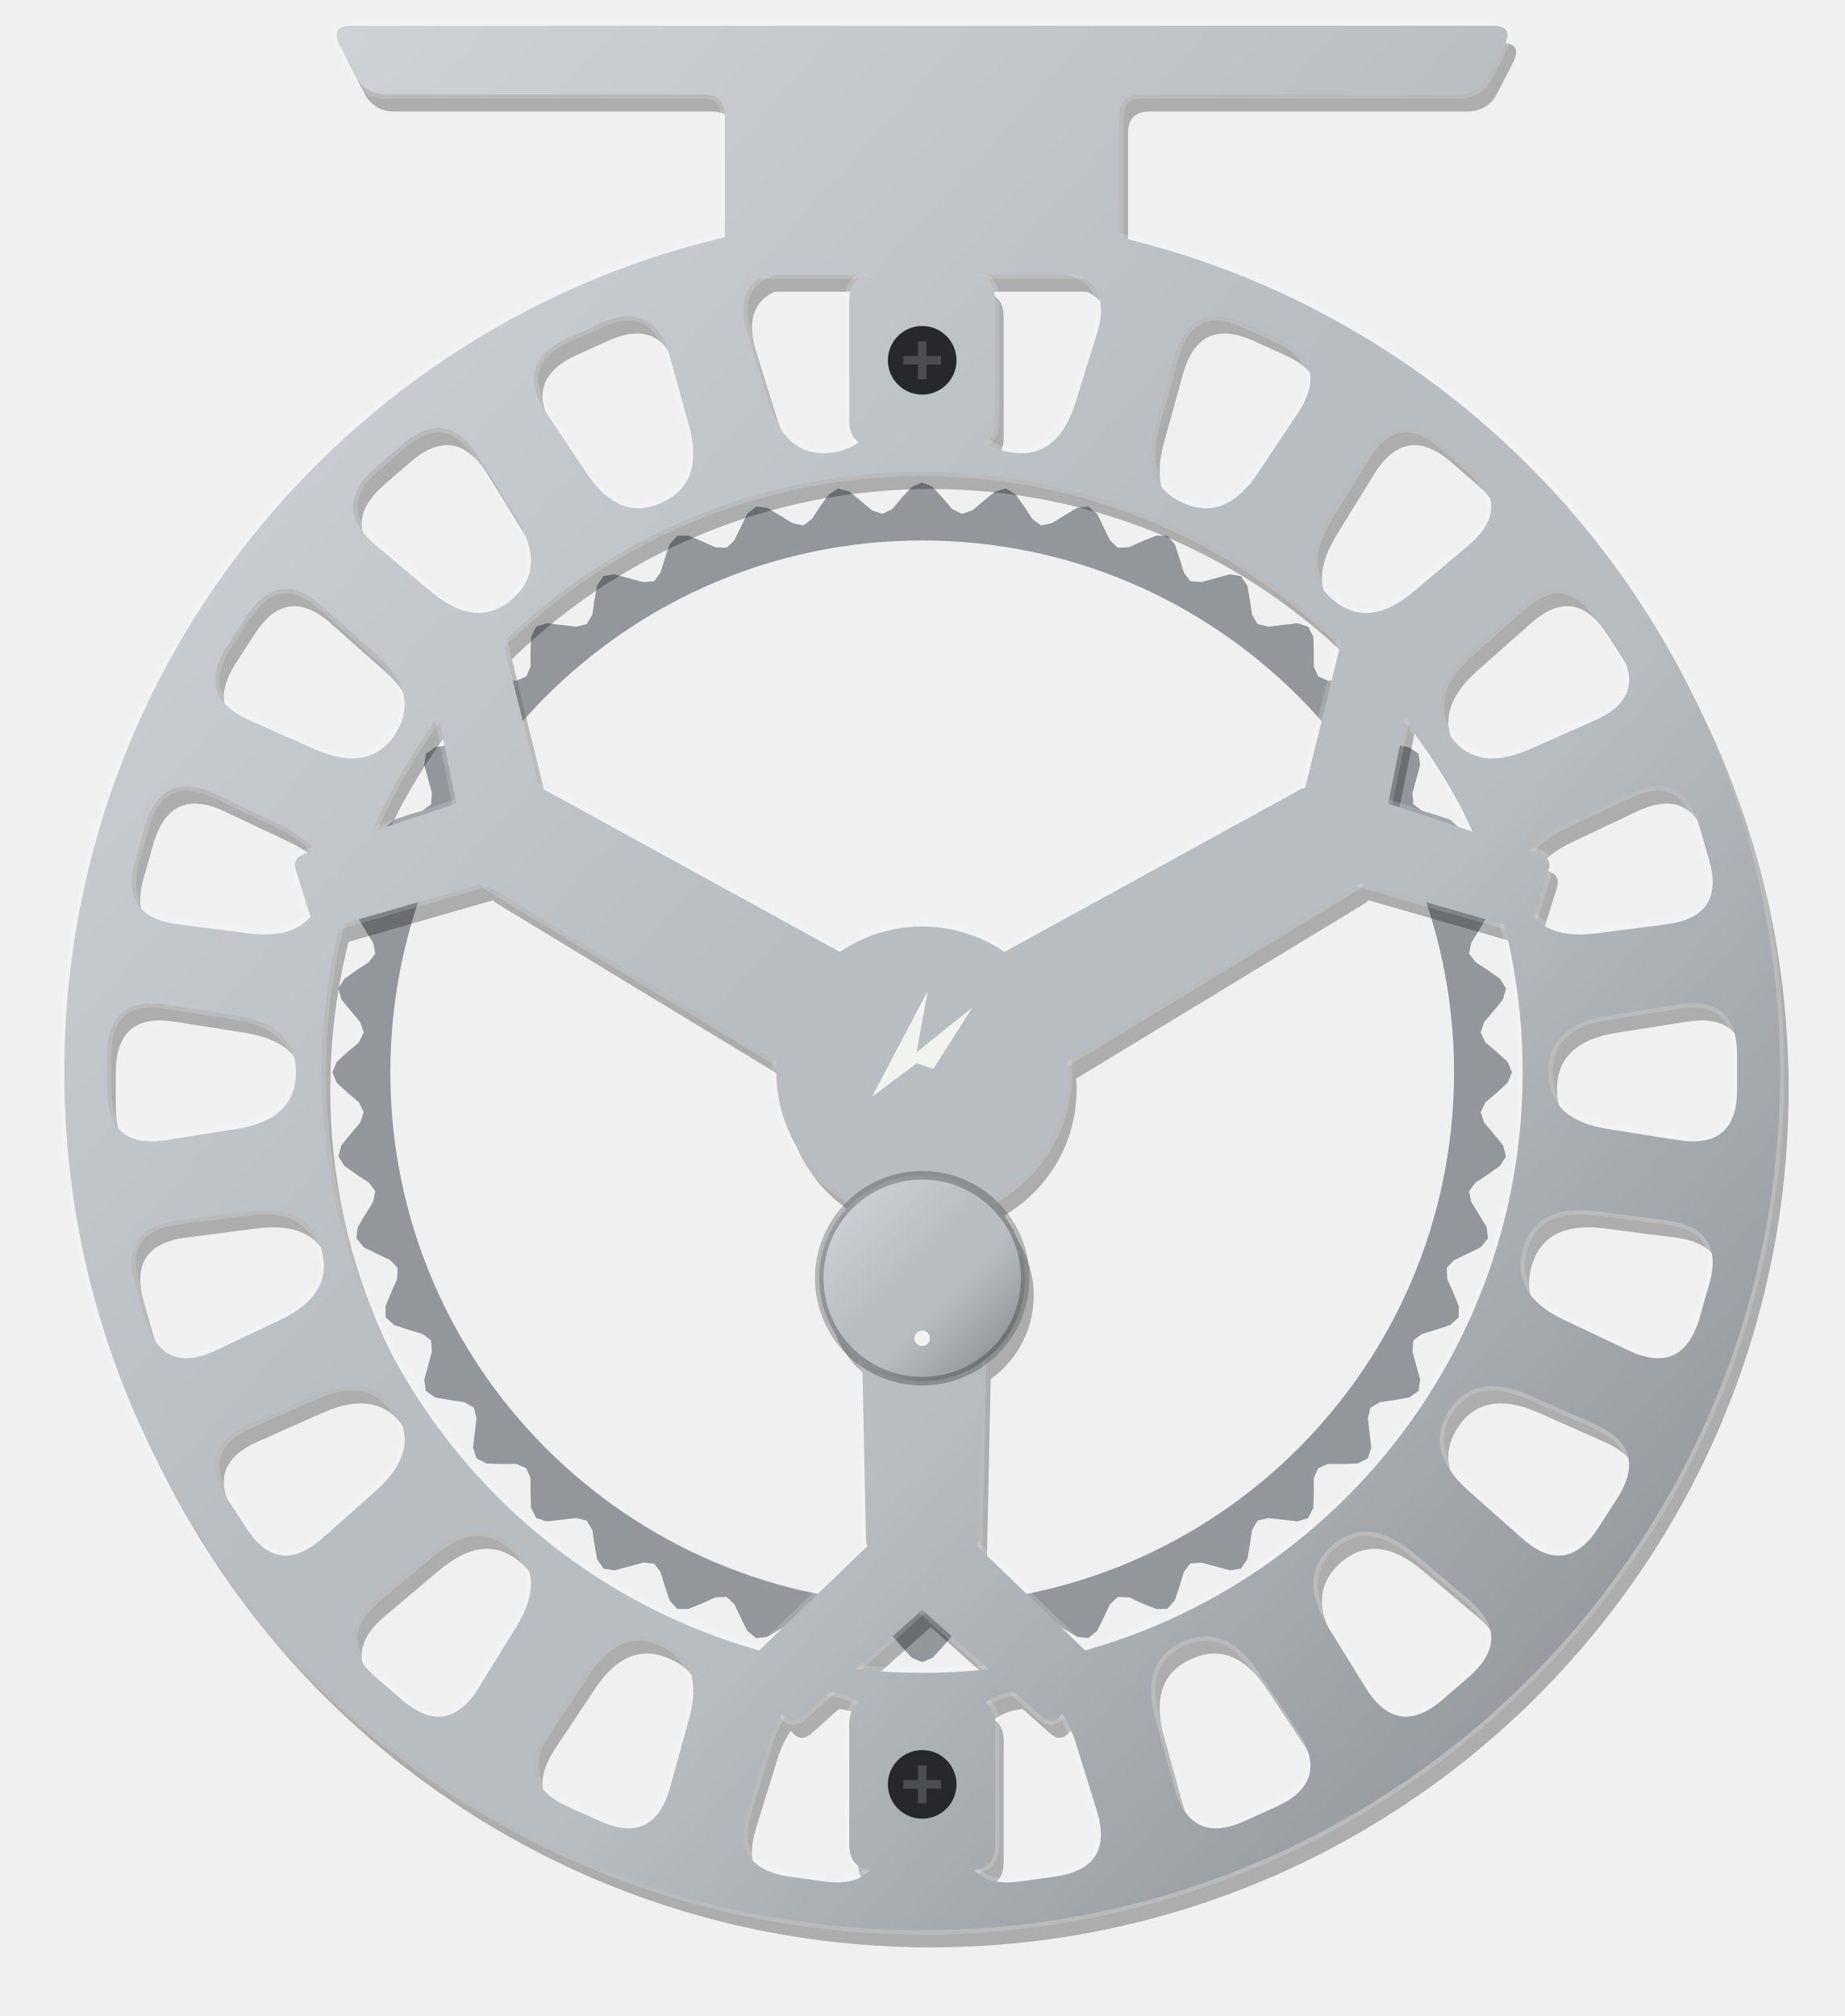
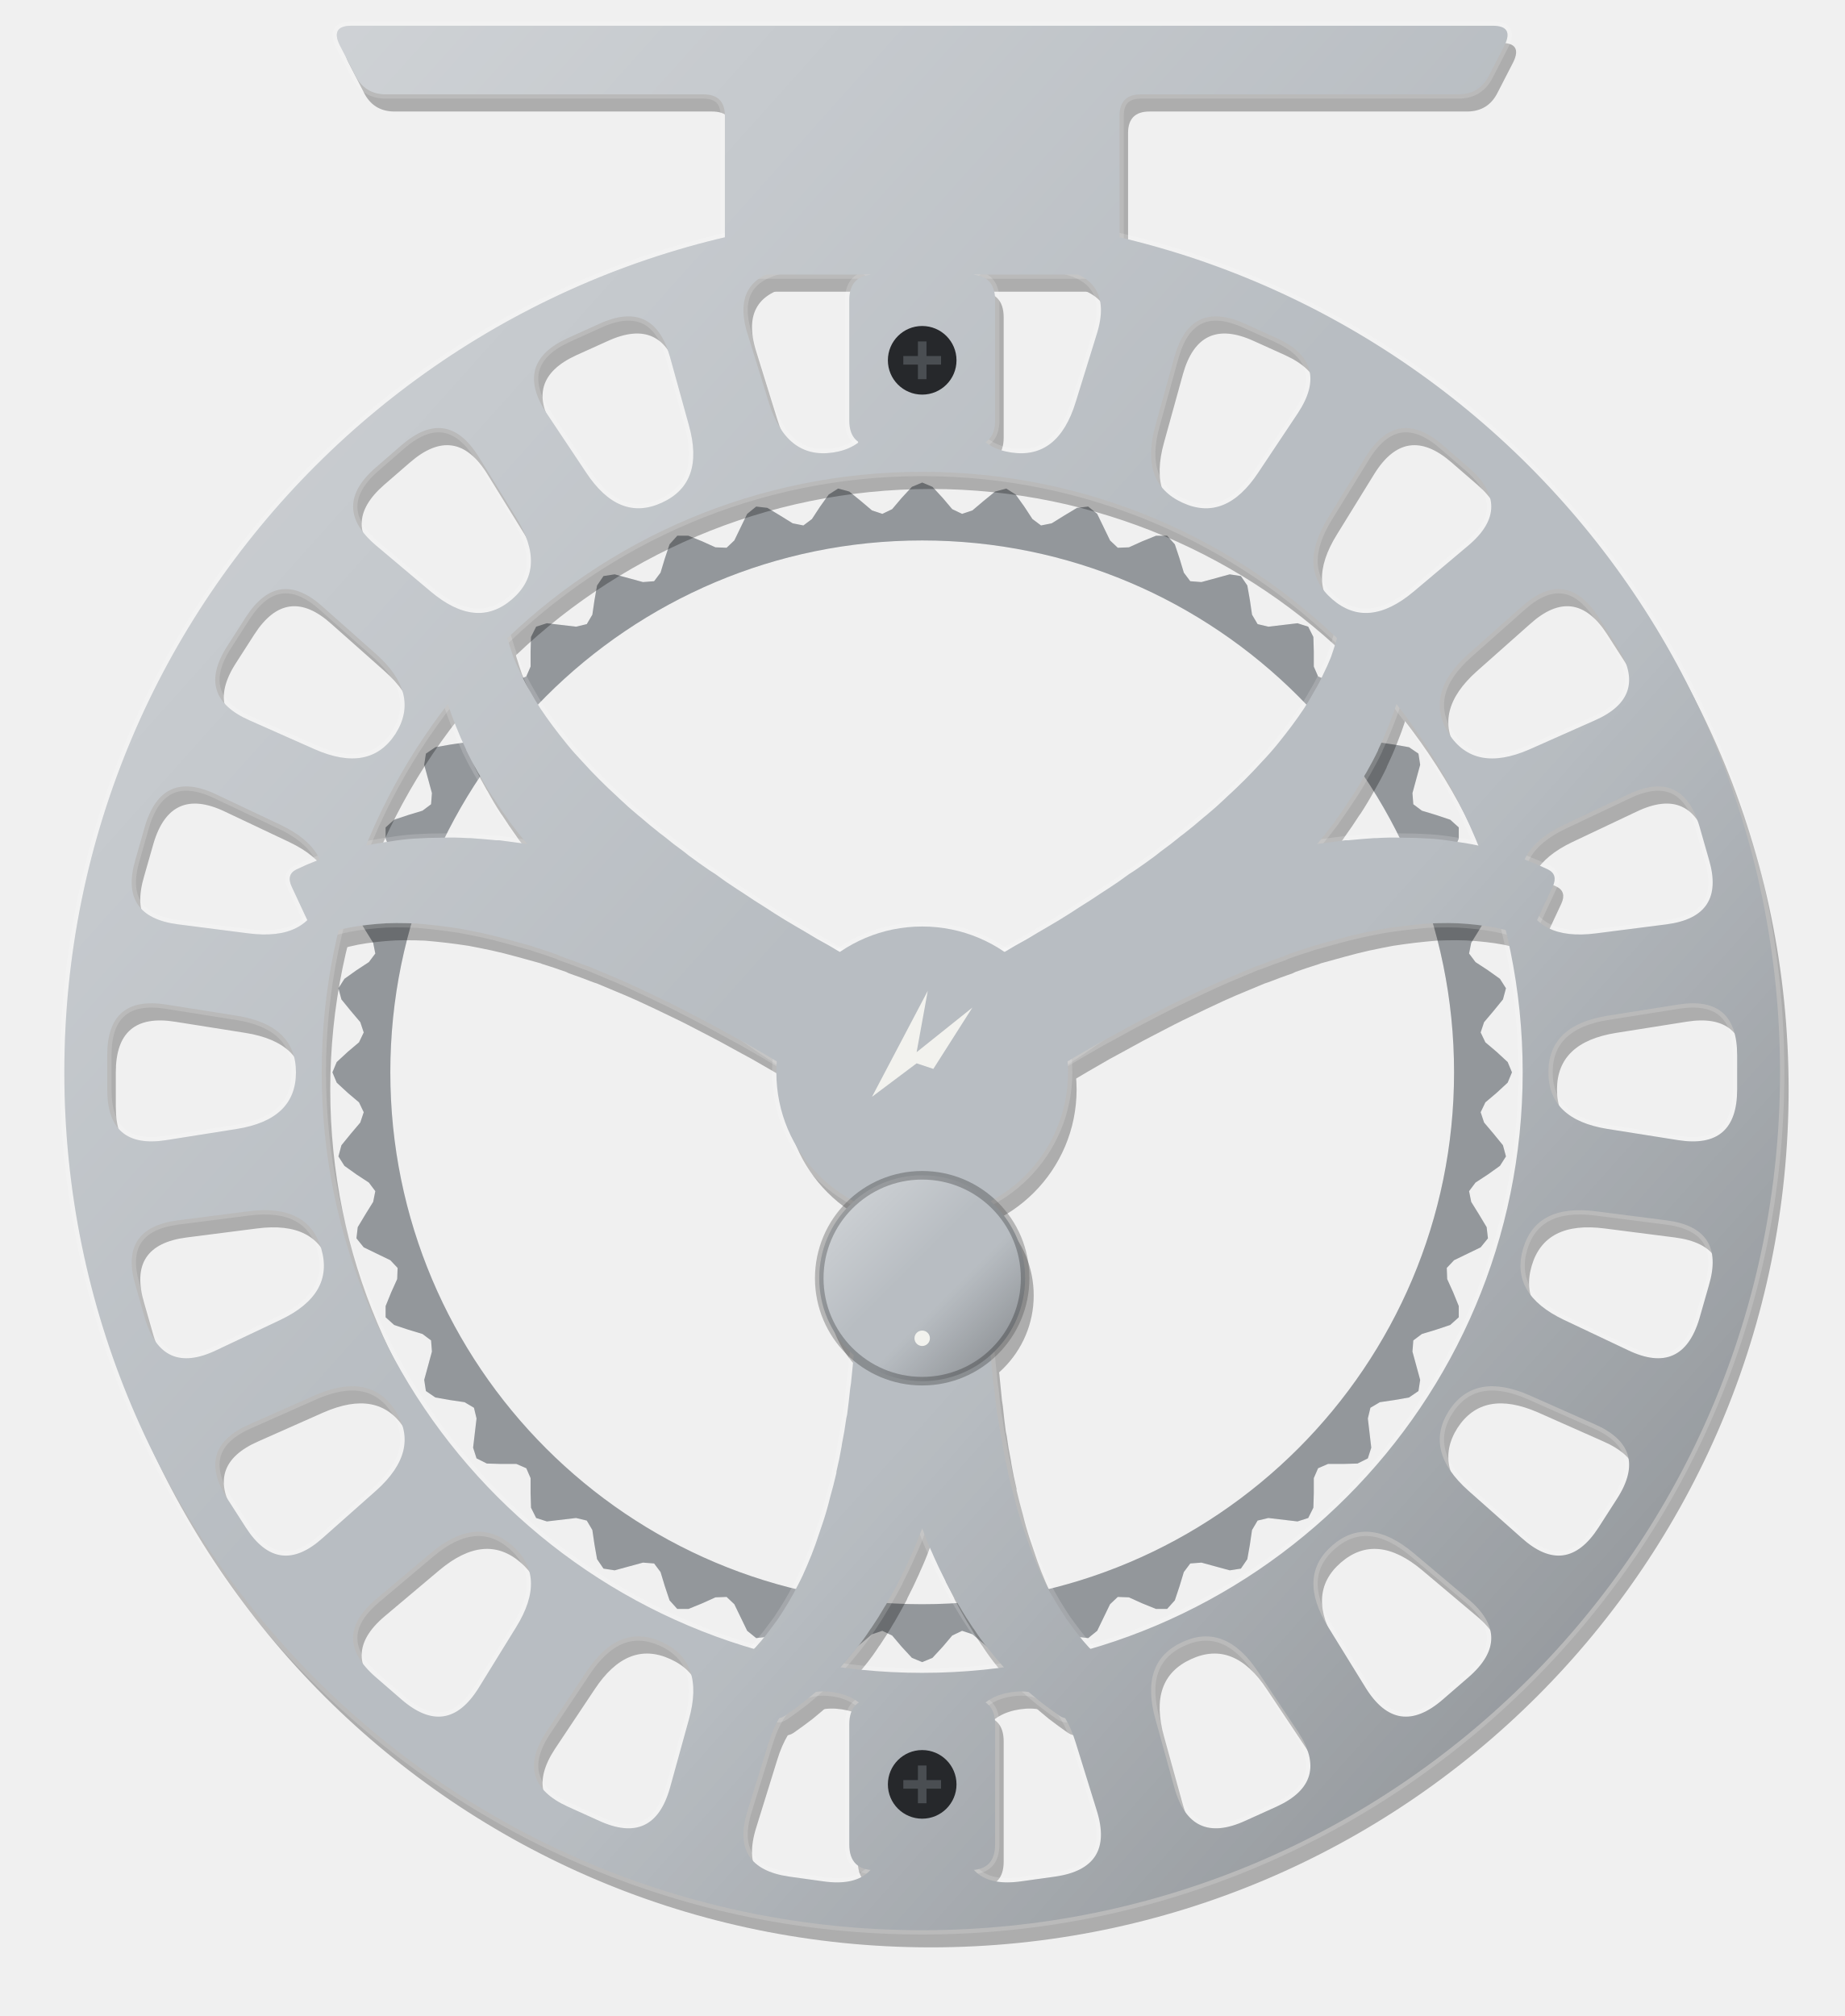
<svg xmlns="http://www.w3.org/2000/svg" viewBox="-215 -250 430 470" color="#b8bdc2">
  <defs>
    <linearGradient id="sheen" x1="0" y1="0" x2="1" y2="1">
      <stop offset="0" stop-color="#fff" stop-opacity=".4" />
      <stop offset=".45" stop-color="#fff" stop-opacity="0" />
      <stop offset=".6" stop-color="#000" stop-opacity="0" />
      <stop offset="1" stop-color="#000" stop-opacity=".3" />
    </linearGradient>
    <g id="back" fill-rule="evenodd">
      <path d="M137.5 0L136.5 2.4L133.9 4.8L131.3 7L130.2 9.3L131 11.7L133.2 14.3L135.4 17L136.1 19.6L134.7 21.8L131.9 23.8L129 25.7L127.5 27.7L128 30.2L129.8 33.1L131.6 36.1L131.9 38.7L130.2 40.8L127.1 42.3L124 43.8L122.3 45.6L122.4 48.2L123.8 51.3L125.1 54.5L125.1 57.1L123.1 58.9L119.8 60L116.5 61L114.5 62.5L114.3 65.1L115.2 68.4L116.1 71.7L115.7 74.3L113.5 75.8L110.1 76.4L106.7 76.9L104.5 78.2L103.9 80.7L104.3 84.1L104.7 87.5L103.9 90L101.5 91.2L98.1 91.3L94.6 91.3L92.3 92.3L91.3 94.6L91.3 98.1L91.2 101.5L90 103.9L87.5 104.7L84.1 104.3L80.7 103.9L78.2 104.5L76.9 106.7L76.4 110.1L75.8 113.5L74.3 115.7L71.7 116.1L68.4 115.2L65.1 114.3L62.5 114.5L61 116.5L60 119.8L58.9 123.1L57.1 125.1L54.5 125.1L51.3 123.8L48.2 122.4L45.6 122.3L43.8 124L42.3 127.1L40.8 130.2L38.7 131.9L36.1 131.6L33.1 129.8L30.2 128L27.7 127.5L25.7 129L23.8 131.9L21.8 134.7L19.6 136.1L17 135.4L14.3 133.2L11.7 131L9.3 130.2L7 131.3L4.8 133.9L2.4 136.5L0 137.5L-2.4 136.5L-4.8 133.9L-7 131.3L-9.3 130.2L-11.7 131L-14.3 133.2L-17 135.4L-19.6 136.1L-21.8 134.7L-23.8 131.9L-25.7 129L-27.7 127.5L-30.2 128L-33.1 129.8L-36.1 131.6L-38.7 131.9L-40.8 130.2L-42.3 127.1L-43.8 124L-45.6 122.3L-48.2 122.4L-51.3 123.8L-54.5 125.1L-57.1 125.1L-58.9 123.1L-60 119.8L-61 116.5L-62.5 114.5L-65.1 114.3L-68.4 115.2L-71.7 116.1L-74.3 115.7L-75.8 113.5L-76.4 110.1L-76.9 106.7L-78.2 104.5L-80.7 103.9L-84.1 104.3L-87.5 104.7L-90 103.9L-91.2 101.5L-91.3 98.1L-91.3 94.6L-92.3 92.3L-94.6 91.3L-98.1 91.3L-101.5 91.2L-103.9 90L-104.7 87.5L-104.3 84.1L-103.9 80.7L-104.5 78.2L-106.7 76.9L-110.1 76.4L-113.5 75.8L-115.7 74.3L-116.1 71.7L-115.2 68.4L-114.3 65.1L-114.5 62.5L-116.5 61L-119.8 60L-123.1 58.9L-125.1 57.1L-125.1 54.5L-123.8 51.3L-122.4 48.2L-122.3 45.6L-124 43.8L-127.1 42.3L-130.2 40.8L-131.9 38.7L-131.6 36.1L-129.8 33.1L-128 30.2L-127.5 27.7L-129 25.7L-131.9 23.8L-134.7 21.8L-136.1 19.6L-135.4 17L-133.2 14.3L-131 11.7L-130.2 9.3L-131.3 7L-133.9 4.8L-136.5 2.4L-137.5 0L-136.5 -2.4L-133.9 -4.8L-131.3 -7L-130.2 -9.3L-131 -11.7L-133.2 -14.3L-135.4 -17L-136.1 -19.6L-134.7 -21.8L-131.9 -23.8L-129 -25.7L-127.5 -27.7L-128 -30.2L-129.8 -33.1L-131.6 -36.1L-131.9 -38.7L-130.2 -40.8L-127.1 -42.3L-124 -43.8L-122.3 -45.6L-122.4 -48.2L-123.8 -51.3L-125.1 -54.5L-125.1 -57.1L-123.1 -58.9L-119.8 -60L-116.5 -61L-114.5 -62.5L-114.3 -65.1L-115.2 -68.4L-116.1 -71.7L-115.7 -74.3L-113.5 -75.8L-110.1 -76.4L-106.7 -76.9L-104.5 -78.2L-103.9 -80.7L-104.3 -84.1L-104.7 -87.5L-103.9 -90L-101.5 -91.2L-98.1 -91.3L-94.6 -91.3L-92.3 -92.3L-91.3 -94.6L-91.3 -98.1L-91.2 -101.5L-90 -103.9L-87.5 -104.7L-84.1 -104.3L-80.7 -103.9L-78.2 -104.5L-76.9 -106.7L-76.4 -110.1L-75.8 -113.5L-74.3 -115.7L-71.7 -116.1L-68.4 -115.2L-65.1 -114.3L-62.5 -114.5L-61 -116.5L-60 -119.8L-58.9 -123.1L-57.1 -125.1L-54.5 -125.1L-51.3 -123.8L-48.2 -122.4L-45.6 -122.3L-43.8 -124L-42.3 -127.1L-40.8 -130.2L-38.7 -131.9L-36.1 -131.6L-33.1 -129.8L-30.2 -128L-27.7 -127.5L-25.7 -129L-23.8 -131.9L-21.8 -134.7L-19.6 -136.1L-17 -135.4L-14.3 -133.2L-11.7 -131L-9.3 -130.2L-7 -131.3L-4.8 -133.9L-2.4 -136.5L0 -137.5L2.4 -136.5L4.8 -133.9L7 -131.3L9.3 -130.2L11.7 -131L14.3 -133.2L17 -135.4L19.6 -136.1L21.8 -134.7L23.8 -131.9L25.7 -129L27.7 -127.5L30.2 -128L33.1 -129.8L36.1 -131.6L38.7 -131.9L40.8 -130.2L42.3 -127.1L43.8 -124L45.6 -122.3L48.2 -122.4L51.3 -123.8L54.5 -125.1L57.1 -125.1L58.9 -123.1L60 -119.8L61 -116.5L62.5 -114.5L65.1 -114.3L68.4 -115.2L71.7 -116.1L74.3 -115.7L75.8 -113.5L76.4 -110.1L76.9 -106.7L78.2 -104.5L80.7 -103.9L84.1 -104.3L87.5 -104.7L90 -103.9L91.2 -101.5L91.3 -98.1L91.3 -94.6L92.3 -92.3L94.6 -91.3L98.1 -91.3L101.5 -91.2L103.9 -90L104.7 -87.5L104.3 -84.1L103.9 -80.7L104.5 -78.2L106.7 -76.9L110.1 -76.4L113.5 -75.8L115.7 -74.3L116.1 -71.7L115.2 -68.4L114.3 -65.1L114.5 -62.5L116.5 -61L119.8 -60L123.1 -58.9L125.1 -57.1L125.1 -54.5L123.8 -51.3L122.4 -48.2L122.3 -45.6L124 -43.8L127.1 -42.3L130.2 -40.8L131.9 -38.7L131.6 -36.1L129.8 -33.1L128 -30.2L127.5 -27.7L129 -25.7L131.9 -23.8L134.7 -21.8L136.1 -19.6L135.4 -17L133.2 -14.3L131 -11.7L130.2 -9.3L131.3 -7L133.9 -4.8L136.5 -2.4ZM-124 0a124 124 0 1 0 248 0a124 124 0 1 0 -248 0Z" />
    </g>
    <g id="body" fill-rule="evenodd">
      <path d="M-200 0a200 200 0 1 0 400 0a200 200 0 1 0 -400 0ZM-140 0a140 140 0 1 0 280 0a140 140 0 1 0 -280 0ZM20.8 -144.5Q9.9 -146.1 9.7 -160.1L9.4 -176.6Q9.2 -190.6 23.1 -188.6L31 -187.5Q44.9 -185.5 40.7 -172.1L35.8 -156.3Q31.7 -142.9 20.8 -144.5ZM60.7 -132.8Q50.6 -137.4 54.4 -150.9L58.8 -166.8Q62.6 -180.3 75.3 -174.5L82.6 -171.2Q95.3 -165.4 87.6 -153.7L78.4 -139.9Q70.7 -128.2 60.7 -132.8ZM95.6 -110.3Q87.3 -117.5 94.7 -129.4L103.4 -143.5Q110.8 -155.4 121.4 -146.2L127.4 -141Q138 -131.8 127.3 -122.8L114.6 -112.1Q103.9 -103.1 95.6 -110.3ZM122.8 -78.9Q116.9 -88.2 127.3 -97.5L139.7 -108.5Q150.1 -117.9 157.7 -106.1L162 -99.4Q169.6 -87.6 156.7 -82L141.6 -75.3Q128.8 -69.7 122.8 -78.9ZM140.1 -41.1Q137 -51.7 149.6 -57.7L164.6 -64.8Q177.2 -70.8 181.2 -57.4L183.4 -49.7Q187.4 -36.3 173.5 -34.5L157.1 -32.4Q143.2 -30.6 140.1 -41.1ZM146 0Q146 -11 159.8 -13.2L176.2 -15.8Q190 -18 190 -4L190 4Q190 18 176.2 15.8L159.8 13.2Q146 11 146 0ZM140.1 41.1Q143.2 30.6 157.1 32.4L173.5 34.5Q187.4 36.3 183.4 49.7L181.2 57.4Q177.2 70.8 164.6 64.8L149.6 57.7Q137 51.7 140.1 41.1ZM122.8 78.9Q128.8 69.7 141.6 75.3L156.7 82Q169.6 87.6 162 99.4L157.7 106.1Q150.1 117.9 139.7 108.5L127.3 97.5Q116.9 88.2 122.8 78.9ZM95.6 110.3Q103.9 103.1 114.6 112.1L127.3 122.8Q138 131.8 127.4 141L121.4 146.2Q110.8 155.4 103.4 143.5L94.7 129.4Q87.3 117.5 95.6 110.3ZM60.7 132.8Q70.7 128.2 78.4 139.9L87.6 153.7Q95.3 165.4 82.6 171.2L75.3 174.5Q62.6 180.3 58.8 166.8L54.4 150.9Q50.6 137.4 60.7 132.8ZM20.8 144.5Q31.7 142.9 35.8 156.3L40.7 172.1Q44.9 185.5 31 187.5L23.1 188.6Q9.2 190.6 9.4 176.6L9.7 160.1Q9.9 146.1 20.8 144.5ZM-20.8 144.5Q-9.9 146.1 -9.7 160.1L-9.4 176.6Q-9.2 190.6 -23.1 188.6L-31 187.5Q-44.9 185.5 -40.7 172.1L-35.8 156.3Q-31.7 142.9 -20.8 144.5ZM-60.7 132.8Q-50.6 137.4 -54.4 150.9L-58.8 166.8Q-62.6 180.3 -75.3 174.5L-82.6 171.2Q-95.3 165.4 -87.6 153.7L-78.4 139.9Q-70.7 128.2 -60.7 132.8ZM-95.6 110.3Q-87.3 117.5 -94.7 129.4L-103.4 143.5Q-110.8 155.4 -121.4 146.2L-127.4 141Q-138 131.8 -127.3 122.8L-114.6 112.1Q-103.9 103.1 -95.6 110.3ZM-122.8 78.9Q-116.9 88.2 -127.3 97.5L-139.7 108.5Q-150.1 117.9 -157.7 106.1L-162 99.4Q-169.6 87.6 -156.7 82L-141.6 75.3Q-128.8 69.7 -122.8 78.9ZM-140.1 41.1Q-137 51.7 -149.6 57.7L-164.6 64.8Q-177.2 70.8 -181.2 57.4L-183.4 49.7Q-187.4 36.3 -173.5 34.5L-157.1 32.4Q-143.2 30.6 -140.1 41.1ZM-146 0Q-146 11 -159.8 13.2L-176.2 15.8Q-190 18 -190 4L-190 -4Q-190 -18 -176.2 -15.8L-159.8 -13.2Q-146 -11 -146 0ZM-140.1 -41.1Q-143.2 -30.6 -157.1 -32.4L-173.5 -34.5Q-187.4 -36.3 -183.4 -49.7L-181.2 -57.4Q-177.2 -70.8 -164.6 -64.8L-149.6 -57.7Q-137 -51.7 -140.1 -41.1ZM-122.8 -78.9Q-128.8 -69.7 -141.6 -75.3L-156.7 -82Q-169.6 -87.6 -162 -99.4L-157.7 -106.1Q-150.1 -117.9 -139.7 -108.5L-127.3 -97.5Q-116.9 -88.2 -122.8 -78.9ZM-95.6 -110.3Q-103.9 -103.1 -114.6 -112.1L-127.3 -122.8Q-138 -131.8 -127.4 -141L-121.4 -146.2Q-110.8 -155.4 -103.4 -143.5L-94.7 -129.4Q-87.3 -117.5 -95.6 -110.3ZM-60.7 -132.8Q-70.7 -128.2 -78.4 -139.9L-87.6 -153.7Q-95.3 -165.4 -82.6 -171.2L-75.3 -174.5Q-62.6 -180.3 -58.8 -166.8L-54.4 -150.9Q-50.6 -137.4 -60.7 -132.8ZM-20.8 -144.5Q-31.7 -142.9 -35.8 -156.3L-40.7 -172.1Q-44.9 -185.5 -31 -187.5L-23.1 -188.6Q-9.2 -190.6 -9.4 -176.6L-9.7 -160.1Q-9.9 -146.1 -20.8 -144.5Z" />
      <path d="M-135.8 -239.5Q-138 -244 -133 -244L133 -244Q138 -244 135.8 -239.5L132.2 -232.5Q130 -228 125 -228L51 -228Q46 -228 46 -223L46 -191Q46 -186 41 -186L-41 -186Q-46 -186 -46 -191L-46 -223Q-46 -228 -51 -228L-125 -228Q-130 -228 -132.2 -232.5Z" />
      <path d="M-11 -146Q-17 -146 -17 -152L-17 -180Q-17 -186 -11 -186L11 -186Q17 -186 17 -180L17 -152Q17 -146 11 -146Z" />
      <path d="M11 146Q17 146 17 152L17 180Q17 186 11 186L-11 186Q-17 186 -17 180L-17 152Q-17 146 -11 146Z" />
-       <path d="M-12 20Q-15 20 -14.9 23L-13.1 109Q-13 112 -10 112L10 112Q13 112 13.1 109L14.9 23Q15 20 12 20Z" />
-       <path d="M-4.8 117.1Q-6.8 119.3 -4.5 121.3L27.9 150.2Q30.2 152.2 32.2 150L40.4 141.1Q42.4 138.9 40.2 136.9L8.9 106.7Q6.8 104.7 4.8 106.9Z" />
-       <path d="M-4.8 106.9Q-6.8 104.7 -8.9 106.7L-40.2 136.9Q-42.4 138.9 -40.4 141.1L-32.2 150Q-30.2 152.2 -27.9 150.2L4.5 121.3Q6.8 119.3 4.8 117.1Z" />
-       <path d="M-11.3 -20.4Q-9.8 -23 -12.5 -24.4L-87.9 -65.8Q-90.5 -67.3 -92 -64.7L-102 -47.3Q-103.5 -44.7 -100.9 -43.2L-27.4 1.4Q-24.8 3 -23.3 0.4Z" />
-       <path d="M-99.1 -62.7Q-100 -65.6 -102.8 -64.6L-144 -50.9Q-146.9 -49.9 -146 -47.1L-142.4 -35.6Q-141.5 -32.8 -138.6 -33.6L-96.9 -45.6Q-94 -46.4 -94.9 -49.3Z" />
-       <path d="M-90.2 -57.5Q-87.2 -58.2 -88 -61.1L-98.4 -103.3Q-99.1 -106.2 -102 -105.5L-113.8 -102.9Q-116.7 -102.2 -116.1 -99.3L-107.4 -56.7Q-106.7 -53.8 -103.8 -54.5Z" />
-       <path d="M23.3 0.4Q24.8 3 27.4 1.4L100.9 -43.2Q103.5 -44.7 102 -47.3L92 -64.7Q90.5 -67.3 87.9 -65.8L12.5 -24.4Q9.8 -23 11.3 -20.4Z" />
-       <path d="M103.8 -54.5Q106.7 -53.8 107.4 -56.7L116.1 -99.3Q116.7 -102.2 113.8 -102.9L102 -105.5Q99.1 -106.2 98.4 -103.3L88 -61.1Q87.2 -58.2 90.2 -57.5Z" />
-       <path d="M94.9 -49.3Q94 -46.4 96.9 -45.6L138.6 -33.6Q141.5 -32.8 142.4 -35.6L146 -47.1Q146.9 -49.9 144 -50.9L102.8 -64.6Q100 -65.6 99.1 -62.7Z" />
+       <path d="M-12 18Q-15 18 -14.9 21L-14.7 25.1Q-14.5 28.1 -14.4 31.1L-14.1 34.9Q-13.9 37.9 -13.6 40.9L-13.3 44.3Q-13 47.3 -12.7 50.2L-12.3 53.3Q-12 56.3 -11.6 59.3L-11.2 62Q-10.7 65 -10.2 67.9L-9.8 70.4Q-9.3 73.3 -8.6 76.3L-8.2 78.4Q-7.6 81.3 -6.9 84.2L-6.4 86Q-5.7 88.9 -4.9 91.8L-4.4 93.3Q-3.6 96.2 -2.7 99L-2.2 100.2Q-1.3 103.1 -0.2 105.9L0.2 106.8Q1.2 109.6 2.5 112.4L2.8 113.1Q4 115.8 5.4 118.5L5.6 119Q7 121.6 8.5 124.2L8.7 124.5Q10.2 127.1 11.9 129.6L12 129.7Q13.6 132.2 15.5 134.5L15.5 134.5Q17.3 136.8 19.3 139L19.3 139Q21.2 141.1 23.3 143.1L23.3 143.1Q25.4 145 27.5 146.7L27.5 146.7Q29.7 148.4 32 150L32 150Q34.3 151.5 36 149L41.7 140.8Q43.4 138.3 41.9 136.9L41.9 136.9Q40.4 135.6 38.9 134.1L38.9 134.1Q37.5 132.6 36.2 130.9L36.2 130.9Q34.9 129.2 33.6 127.4L33.6 127.4Q32.4 125.6 31.2 123.6L31.2 123.6Q30 121.6 28.9 119.4L28.9 119.4Q27.8 117.3 26.8 114.9L26.8 114.9Q25.8 112.6 24.9 110.1L24.9 110.1Q24 107.5 23.1 104.8L23.1 104.8Q22.2 102.1 21.5 99.2L21.5 99.2Q20.7 96.4 20 93.4L20 93.1Q19.3 90.2 18.8 87.3L18.7 86.6Q18.1 83.7 17.7 80.7L17.5 79.8Q17.1 76.8 16.8 73.8L16.6 72.5Q16.3 69.5 16 66.5L15.8 64.9Q15.6 61.9 15.4 58.9L15.3 56.8Q15.1 53.8 15 50.8L14.9 48.4Q14.8 45.4 14.8 42.4L14.7 39.7Q14.7 36.7 14.7 33.7L14.7 30.5Q14.7 27.5 14.8 24.5L14.9 21Q15 18 12 18Z" />
+       <path d="M-12 18Q-15 18 -14.9 21L-14.8 24.5Q-14.7 27.5 -14.7 30.5L-14.7 33.7Q-14.7 36.7 -14.7 39.7L-14.8 42.4Q-14.8 45.4 -14.9 48.4L-15 50.8Q-15.1 53.8 -15.3 56.8L-15.4 58.9Q-15.6 61.9 -15.8 64.9L-16 66.5Q-16.3 69.5 -16.6 72.5L-16.8 73.8Q-17.1 76.8 -17.5 79.8L-17.7 80.7Q-18.1 83.7 -18.7 86.6L-18.8 87.3Q-19.3 90.2 -20 93.1L-20 93.4Q-20.7 96.4 -21.5 99.2L-21.5 99.2Q-22.2 102.1 -23.1 104.8L-23.1 104.8Q-24 107.5 -24.9 110.1L-24.9 110.1Q-25.8 112.6 -26.8 114.9L-26.8 114.9Q-27.8 117.3 -28.9 119.4L-28.9 119.4Q-30 121.6 -31.2 123.6L-31.2 123.6Q-32.4 125.6 -33.6 127.4L-33.6 127.4Q-34.9 129.2 -36.2 130.9L-36.2 130.9Q-37.5 132.6 -38.9 134.1L-38.9 134.1Q-40.4 135.6 -41.9 136.9L-41.9 136.9Q-43.4 138.3 -41.7 140.8L-36 149Q-34.3 151.5 -32 150L-32 150Q-29.7 148.4 -27.5 146.7L-27.5 146.7Q-25.4 145 -23.3 143.1L-23.3 143.1Q-21.2 141.1 -19.3 139L-19.3 139Q-17.3 136.8 -15.5 134.5L-15.5 134.5Q-13.6 132.2 -12 129.7L-11.9 129.6Q-10.2 127.1 -8.7 124.5L-8.5 124.2Q-7 121.6 -5.6 119L-5.4 118.5Q-4 115.8 -2.8 113.1L-2.5 112.4Q-1.2 109.6 -0.2 106.8L0.2 105.9Q1.3 103.1 2.2 100.2L2.7 99Q3.6 96.2 4.4 93.3L4.9 91.8Q5.7 88.9 6.4 86L6.9 84.2Q7.6 81.3 8.2 78.4L8.6 76.3Q9.3 73.3 9.8 70.4L10.2 67.9Q10.7 65 11.2 62L11.6 59.3Q12 56.3 12.3 53.3L12.7 50.2Q13 47.3 13.3 44.3L13.6 40.9Q13.9 37.9 14.1 34.9L14.4 31.1Q14.5 28.1 14.7 25.1L14.9 21Q15 18 12 18Z" />
+       <path d="M-9.6 -19.4Q-8.1 -22 -10.8 -23.4L-14.4 -25.3Q-17.1 -26.7 -19.8 -28L-23.2 -29.6Q-25.8 -31 -28.6 -32.2L-31.7 -33.7Q-34.4 -34.9 -37.2 -36.1L-40 -37.3Q-42.8 -38.5 -45.6 -39.6L-48.1 -40.7Q-50.9 -41.8 -53.7 -42.8L-56 -43.7Q-58.9 -44.7 -61.7 -45.6L-63.8 -46.3Q-66.6 -47.2 -69.5 -48.1L-71.3 -48.6Q-74.2 -49.4 -77.1 -50.1L-78.6 -50.5Q-81.5 -51.2 -84.4 -51.8L-85.7 -52.1Q-88.6 -52.7 -91.6 -53.1L-92.6 -53.3Q-95.6 -53.7 -98.6 -54.1L-99.3 -54.1Q-102.3 -54.4 -105.3 -54.6L-105.8 -54.6Q-108.8 -54.8 -111.8 -54.7L-112.2 -54.7Q-115.2 -54.7 -118.2 -54.5L-118.3 -54.5Q-121.3 -54.3 -124.2 -53.8L-124.2 -53.8Q-127.2 -53.4 -130 -52.8L-130 -52.8Q-132.8 -52.2 -135.5 -51.4L-135.5 -51.4Q-138.3 -50.5 -140.8 -49.5L-140.8 -49.5Q-143.4 -48.5 -145.9 -47.3L-145.9 -47.3Q-148.3 -46.1 -147 -43.3L-142.8 -34.3Q-141.5 -31.6 -139.5 -32.2L-139.5 -32.2Q-137.6 -32.8 -135.6 -33.3L-135.6 -33.3Q-133.6 -33.8 -131.5 -34.1L-131.5 -34.1Q-129.4 -34.4 -127.1 -34.6L-127.1 -34.6Q-124.9 -34.8 -122.6 -34.8L-122.6 -34.8Q-120.3 -34.8 -117.9 -34.7L-117.9 -34.7Q-115.5 -34.5 -112.9 -34.2L-112.9 -34.2Q-110.4 -33.9 -107.8 -33.5L-107.8 -33.5Q-105.1 -33 -102.3 -32.4L-102.3 -32.4Q-99.6 -31.8 -96.7 -31L-96.7 -31Q-93.8 -30.2 -90.9 -29.4L-90.7 -29.3Q-87.8 -28.4 -85 -27.4L-84.4 -27.1Q-81.5 -26.1 -78.7 -25L-77.8 -24.7Q-75.1 -23.6 -72.3 -22.4L-71.1 -21.9Q-68.3 -20.7 -65.6 -19.4L-64.1 -18.7Q-61.4 -17.4 -58.7 -16.1L-56.9 -15.2Q-54.2 -13.8 -51.5 -12.4L-49.4 -11.3Q-46.8 -9.9 -44.1 -8.4L-41.7 -7.1Q-39.1 -5.6 -36.5 -4.1L-33.8 -2.5Q-31.2 -1 -28.7 0.6L-25.6 2.4Q-23.1 4 -21.6 1.4Z" />
+       <path d="M-9.6 -19.4Q-8.1 -22 -10.7 -23.4L-13.8 -25.1Q-16.5 -26.5 -19.1 -28L-21.8 -29.6Q-24.4 -31 -27 -32.6L-29.4 -34Q-32 -35.5 -34.5 -37.1L-36.5 -38.4Q-39.1 -40 -41.6 -41.7L-43.3 -42.8Q-45.8 -44.4 -48.2 -46.2L-49.6 -47.1Q-52.1 -48.8 -54.5 -50.6L-55.5 -51.4Q-58 -53.2 -60.3 -55.1L-61.1 -55.7Q-63.4 -57.5 -65.7 -59.5L-66.2 -59.9Q-68.5 -61.8 -70.7 -63.9L-70.9 -64.1Q-73.1 -66.1 -75.2 -68.2L-75.2 -68.2Q-77.3 -70.3 -79.2 -72.4L-79.2 -72.4Q-81.2 -74.5 -82.9 -76.6L-82.9 -76.6Q-84.6 -78.7 -86.1 -80.7L-86.1 -80.7Q-87.6 -82.7 -89 -84.8L-89 -84.8Q-90.3 -86.8 -91.4 -88.8L-91.4 -88.8Q-92.6 -90.8 -93.5 -92.8L-93.5 -92.8Q-94.5 -94.8 -95.3 -96.8L-95.3 -96.8Q-96 -98.8 -96.6 -100.8L-96.6 -100.8Q-97.2 -102.7 -97.7 -104.7L-97.7 -104.7Q-98.1 -106.7 -101.1 -106.5L-111 -105.7Q-114 -105.4 -113.9 -102.7L-113.9 -102.7Q-113.7 -100 -113.3 -97.2L-113.3 -97.2Q-112.9 -94.5 -112.2 -91.7L-112.2 -91.7Q-111.6 -88.9 -110.7 -86.2L-110.7 -86.2Q-109.8 -83.4 -108.7 -80.7L-108.7 -80.7Q-107.6 -77.9 -106.3 -75.2L-106.3 -75.1Q-105 -72.4 -103.5 -69.8L-103.3 -69.5Q-101.9 -66.9 -100.2 -64.3L-99.9 -63.9Q-98.3 -61.4 -96.5 -58.9L-96.1 -58.3Q-94.3 -55.9 -92.4 -53.6L-91.8 -52.8Q-89.9 -50.4 -87.9 -48.2L-87.1 -47.2Q-85.1 -45 -83 -42.8L-81.9 -41.7Q-79.9 -39.5 -77.7 -37.4L-76.4 -36.2Q-74.2 -34.1 -72 -32.1L-70.4 -30.6Q-68.1 -28.6 -65.8 -26.7L-64 -25.1Q-61.7 -23.2 -59.3 -21.3L-57.1 -19.6Q-54.8 -17.8 -52.4 -16L-49.9 -14.1Q-47.5 -12.3 -45 -10.6L-42.2 -8.6Q-39.7 -6.9 -37.3 -5.2L-34.1 -3.1Q-31.6 -1.5 -29.1 0.2L-25.6 2.4Q-23.1 4 -21.6 1.4Z" />
+       <path d="M21.6 1.4Q23.1 4 25.6 2.4L29.1 0.2Q31.6 -1.5 34.1 -3.1L37.3 -5.2Q39.7 -6.9 42.2 -8.6L45 -10.6Q47.5 -12.3 49.9 -14.1L52.4 -16Q54.8 -17.8 57.1 -19.6L59.3 -21.3Q61.7 -23.2 64 -25.1L65.8 -26.7Q68.1 -28.6 70.4 -30.6L72 -32.1Q74.2 -34.1 76.4 -36.2L77.7 -37.4Q79.9 -39.5 81.9 -41.7L83 -42.8Q85.1 -45 87.1 -47.2L87.9 -48.2Q89.9 -50.4 91.8 -52.8L92.4 -53.6Q94.3 -55.9 96.1 -58.3L96.5 -58.9Q98.3 -61.4 99.9 -63.9L100.2 -64.3Q101.9 -66.9 103.3 -69.5L103.5 -69.8Q105 -72.4 106.3 -75.1L106.3 -75.2Q107.6 -77.9 108.7 -80.7L108.7 -80.7Q109.8 -83.4 110.7 -86.2L110.7 -86.2Q111.6 -88.9 112.2 -91.7L112.2 -91.7Q112.9 -94.5 113.3 -97.2L113.3 -97.2Q113.7 -100 113.9 -102.7L113.9 -102.7Q114 -105.4 111 -105.7L101.1 -106.5Q98.1 -106.7 97.7 -104.7L97.7 -104.7Q97.2 -102.7 96.6 -100.8L96.6 -100.8Q96 -98.8 95.3 -96.8L95.3 -96.8Q94.5 -94.8 93.5 -92.8L93.5 -92.8Q92.6 -90.8 91.4 -88.8L91.4 -88.8Q90.3 -86.8 89 -84.8L89 -84.8Q87.6 -82.7 86.1 -80.7L86.1 -80.7Q84.6 -78.7 82.9 -76.6L82.9 -76.6Q81.2 -74.5 79.2 -72.4L79.2 -72.4Q77.3 -70.3 75.2 -68.2L75.2 -68.2Q73.1 -66.1 70.9 -64.1L70.7 -63.9Q68.5 -61.8 66.2 -59.9L65.7 -59.5Q63.4 -57.5 61.1 -55.7L60.3 -55.1Q58 -53.2 55.5 -51.4L54.5 -50.6Q52.1 -48.8 49.6 -47.1L48.2 -46.2Q45.8 -44.4 43.3 -42.8L41.6 -41.7Q39.1 -40 36.5 -38.4L34.5 -37.1Q32 -35.5 29.4 -34L27 -32.6Q24.4 -31 21.8 -29.6L19.1 -28Q16.5 -26.5 13.8 -25.1L10.7 -23.4Q8.1 -22 9.6 -19.4Z" />
+       <path d="M21.6 1.4Q23.1 4 25.6 2.4L28.7 0.6Q31.2 -1 33.8 -2.5L36.5 -4.1Q39.1 -5.6 41.7 -7.1L44.1 -8.4Q46.8 -9.9 49.4 -11.3L51.5 -12.4Q54.2 -13.8 56.9 -15.2L58.7 -16.1Q61.4 -17.4 64.1 -18.7L65.6 -19.4Q68.3 -20.7 71.1 -21.9L72.3 -22.4Q75.1 -23.6 77.8 -24.7L78.7 -25Q81.5 -26.1 84.4 -27.1L85 -27.4Q87.8 -28.4 90.7 -29.3L90.9 -29.4Q93.8 -30.2 96.7 -31L96.7 -31Q99.6 -31.8 102.3 -32.4L102.3 -32.4Q105.1 -33 107.8 -33.5L107.8 -33.5Q110.4 -33.9 112.9 -34.2L112.9 -34.2Q115.5 -34.5 117.9 -34.7L117.9 -34.7Q120.3 -34.8 122.6 -34.8L122.6 -34.8Q124.9 -34.8 127.1 -34.6L127.1 -34.6Q129.4 -34.4 131.5 -34.1L131.5 -34.1Q133.6 -33.8 135.6 -33.3L135.6 -33.3Q137.6 -32.8 139.5 -32.2L139.5 -32.2Q141.5 -31.6 142.8 -34.3L147 -43.3Q148.3 -46.1 145.9 -47.3L145.9 -47.3Q143.4 -48.5 140.8 -49.5L140.8 -49.5Q138.3 -50.5 135.5 -51.4L135.5 -51.4Q132.8 -52.2 130 -52.8L130 -52.8Q127.2 -53.4 124.2 -53.8L124.2 -53.8Q121.3 -54.3 118.3 -54.5L118.2 -54.5Q115.2 -54.7 112.2 -54.7L111.8 -54.7Q108.8 -54.8 105.8 -54.6L105.3 -54.6Q102.3 -54.4 99.3 -54.1L98.6 -54.1Q95.6 -53.7 92.6 -53.3L91.6 -53.1Q88.6 -52.7 85.7 -52.1L84.4 -51.8Q81.5 -51.2 78.6 -50.5L77.1 -50.1Q74.2 -49.4 71.3 -48.6L69.5 -48.1Q66.6 -47.2 63.8 -46.3L61.7 -45.6Q58.9 -44.7 56 -43.7L53.7 -42.8Q50.9 -41.8 48.1 -40.7L45.6 -39.6Q42.8 -38.5 40 -37.3L37.2 -36.1Q34.4 -34.9 31.7 -33.7L28.6 -32.2Q25.8 -31 23.2 -29.6L19.8 -28Q17.1 -26.7 14.4 -25.3L10.8 -23.4Q8.1 -22 9.6 -19.4Z" />
      <path d="M-34 0a34 34 0 1 0 68 0a34 34 0 1 0 -68 0Z" />
      <path d="M-24 48a24 24 0 1 0 48 0a24 24 0 1 0 -48 0Z" />
    </g>
    <mask id="body-mask">
      <use href="#body" fill="#fff" />
    </mask>
  </defs>
  <use href="#back" fill="currentColor" />
  <use href="#back" fill="#000" opacity=".2" />
  <use href="#body" fill="#000" opacity=".28" transform="translate(2 4)" />
  <use href="#body" fill="none" stroke="#fff" stroke-opacity=".16" stroke-width="2" />
  <use href="#body" fill="currentColor" />
  <rect x="-215" y="-250" width="430" height="470" fill="url(#sheen)" mask="url(#body-mask)" />
  <circle cx="0" cy="-166" r="8" fill="#26282b" />
  <path d="M-4.4 -166H4.4M0 -170.4V-161.6" stroke="#4a4e52" stroke-width="2" />
  <circle cx="0" cy="166" r="8" fill="#26282b" />
  <path d="M-4.4 166H4.4M0 161.6V170.4" stroke="#4a4e52" stroke-width="2" />
  <path d="M-11.7 5.7L1.3 -19L-1.3 -4.7L11.7 -15.1L2.6 -0.8L-1.3 -2.1Z" fill="#f2f2ee" />
  <circle cy="48" r="24" fill="url(#sheen)" />
  <circle cy="48" r="24" fill="none" stroke="#000" stroke-opacity=".25" stroke-width="2" />
  <circle cx="0" cy="62" r="1.8" fill="#f2f2ee" />
</svg>
